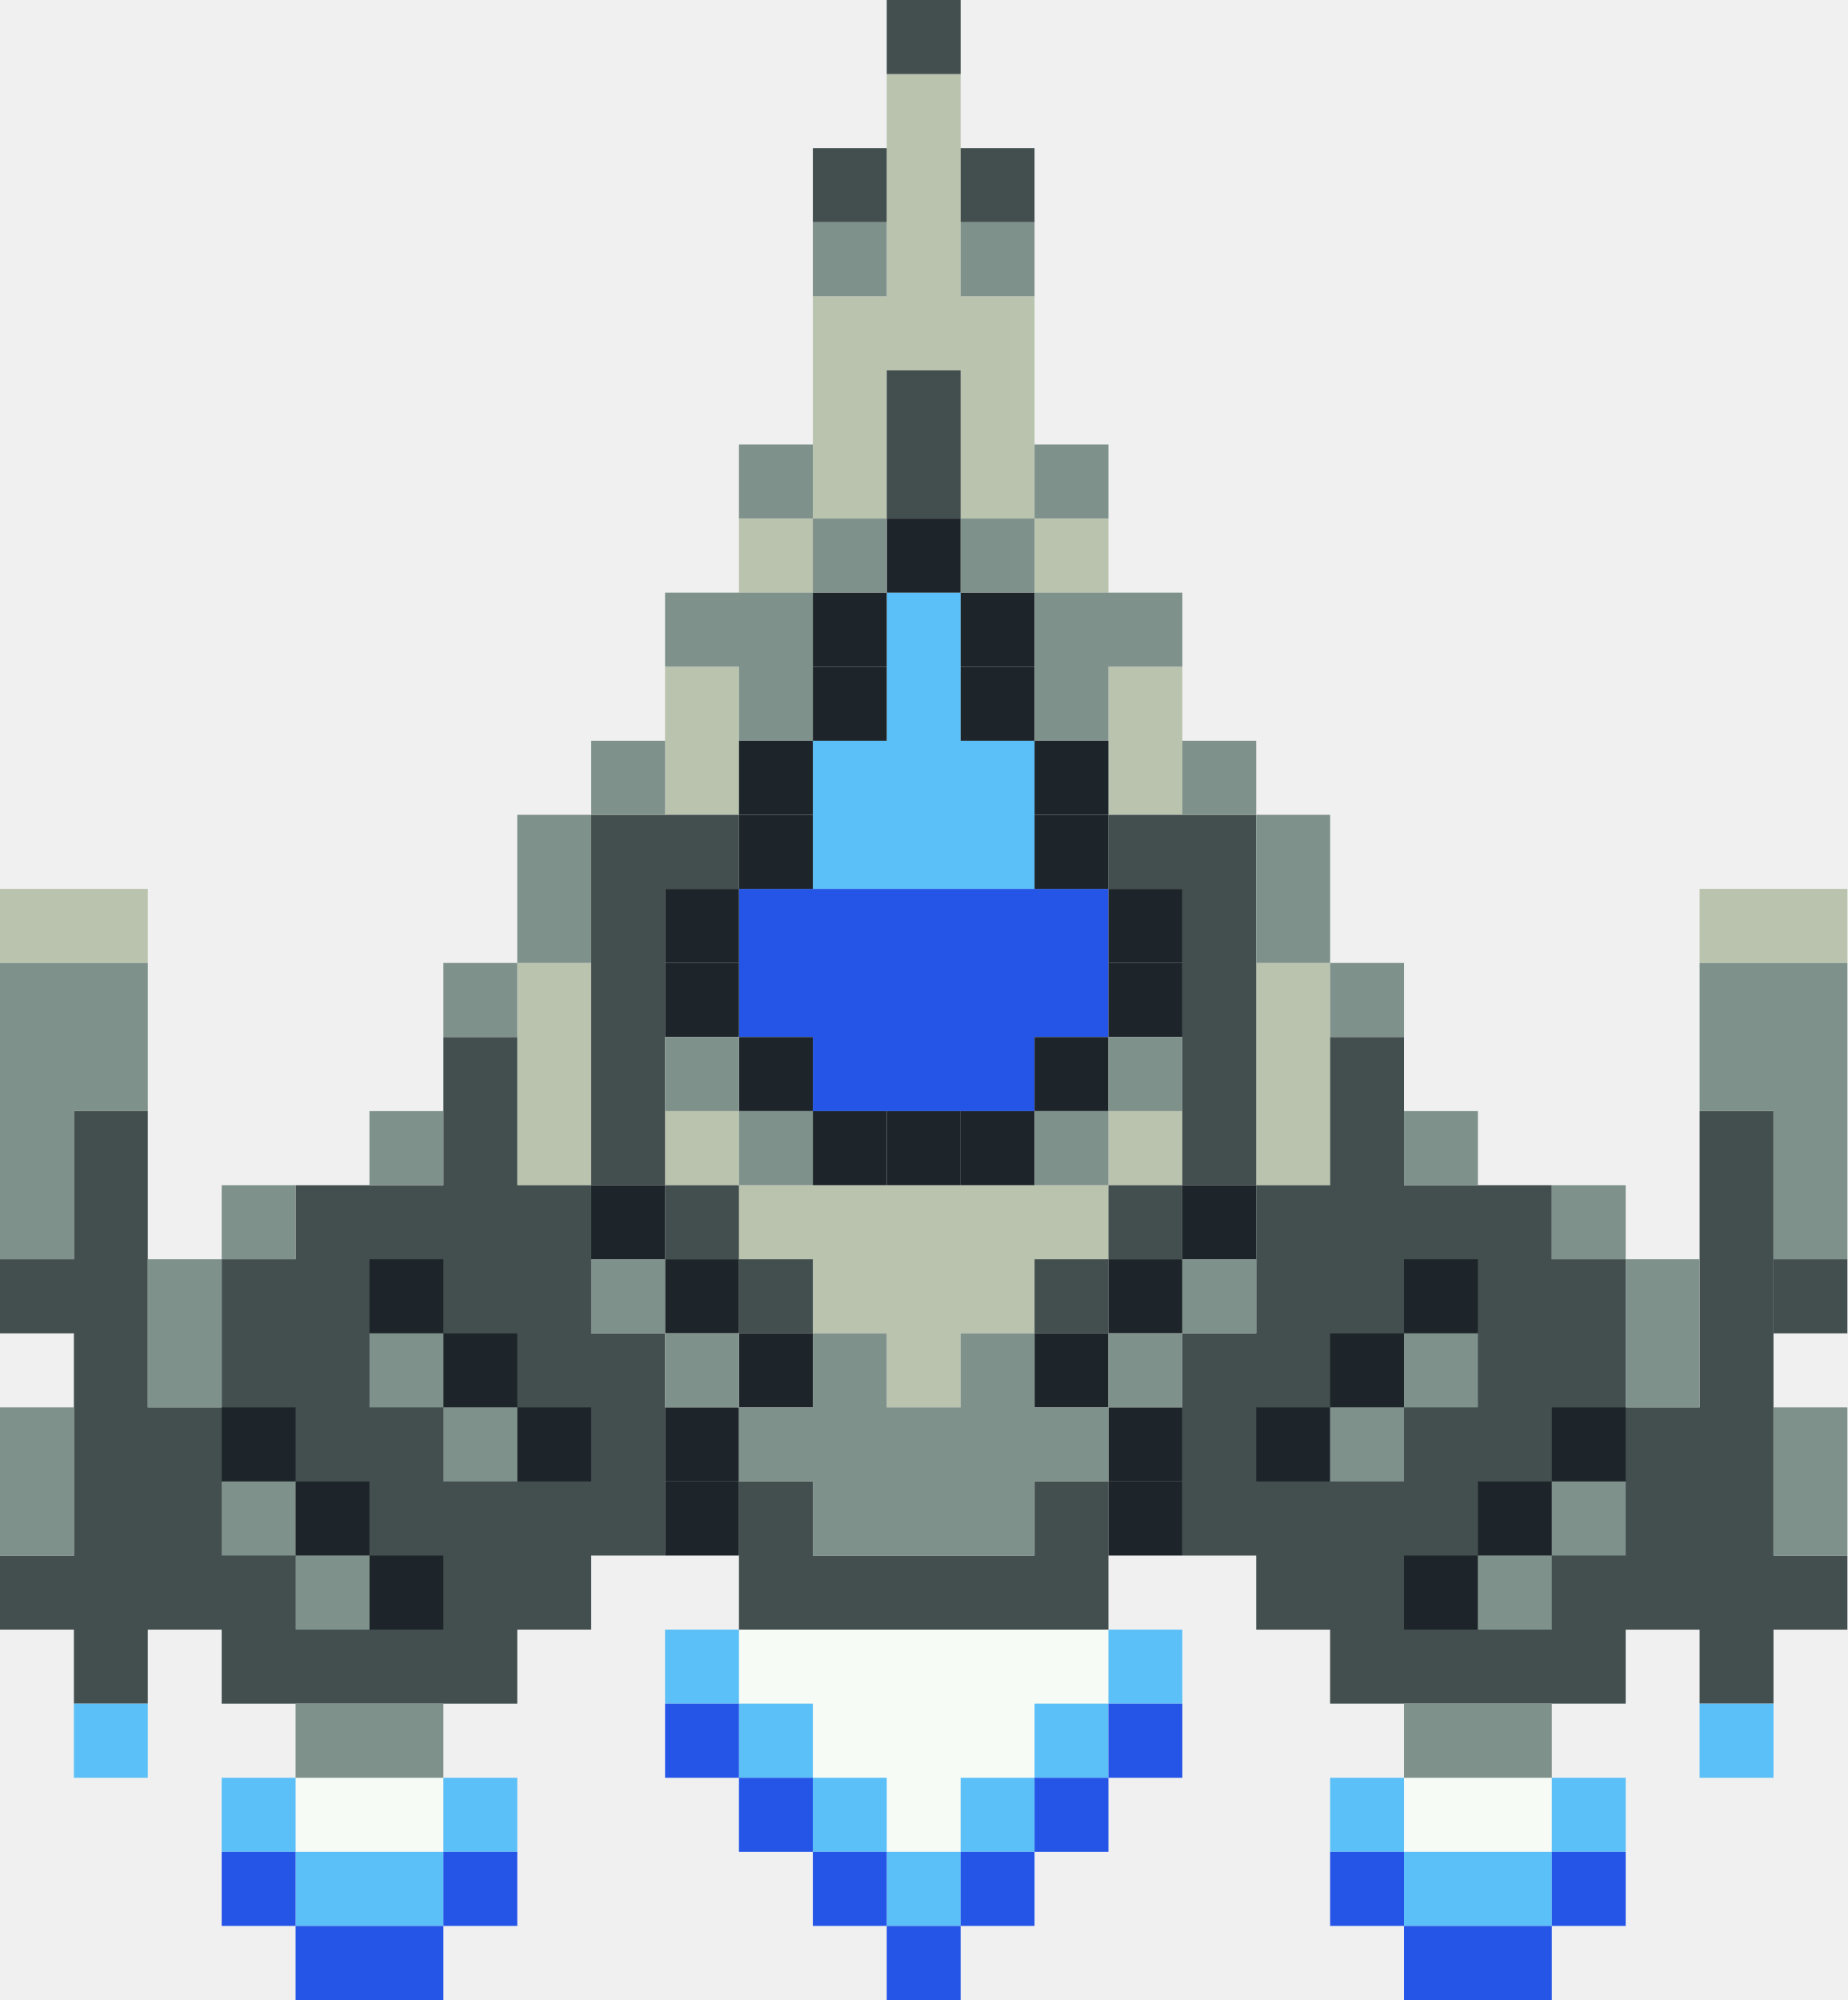
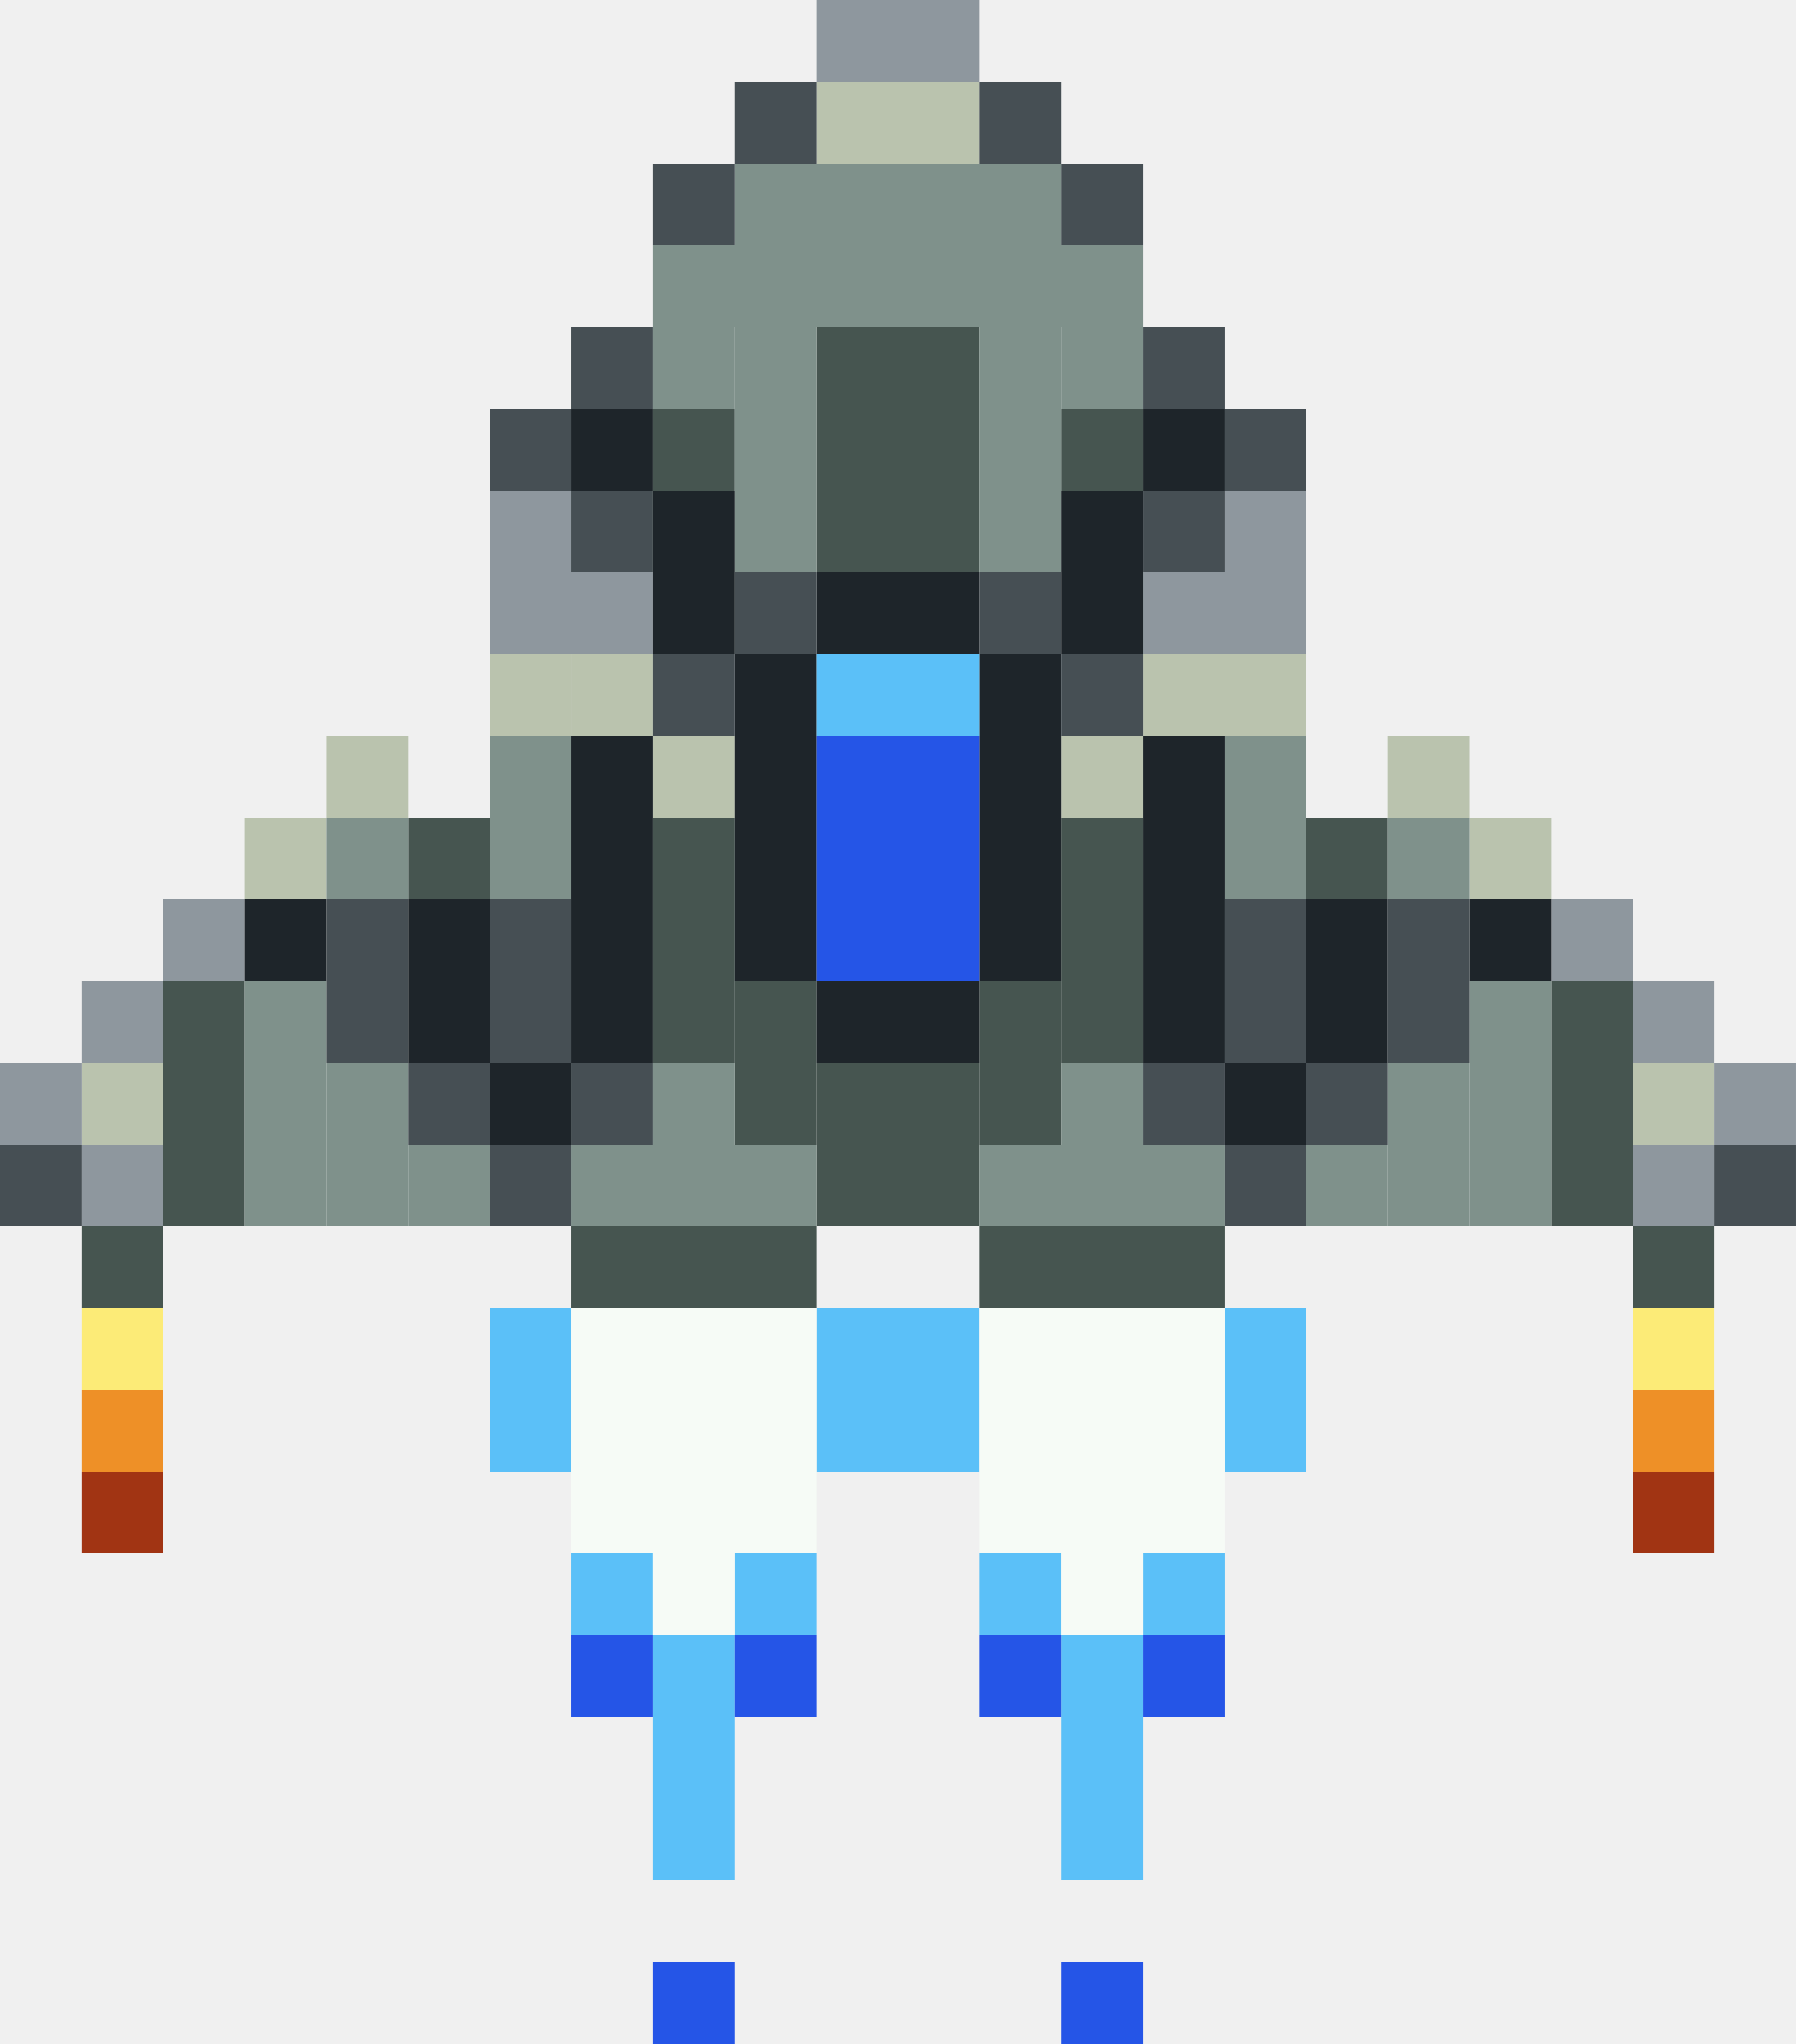
- <svg xmlns="http://www.w3.org/2000/svg" width="230" height="249" viewBox="0 0 230 249" fill="none">
-   <g clip-path="url(#clip0_2097_337)">
-     <path d="M147.2 138.333H138V147.555H147.2V138.333Z" fill="#BAC3AE" />
-     <path d="M73.6 119.889H64.4V147.556H73.6V119.889Z" fill="#BAC3AE" />
-     <path d="M110.4 64.555H101.2L101.2 36.889H110.4V9.222L119.6 9.222V36.889H128.8V64.555H119.6L119.6 46.111H110.4L110.4 64.555Z" fill="#BAC3AE" />
-     <path d="M92 83H82.8V101.444H92V83Z" fill="#BAC3AE" />
-     <path d="M101.2 64.556H92V73.778H101.2V64.556Z" fill="#BAC3AE" />
-     <path d="M165.6 119.889H156.4V147.556H165.6V119.889Z" fill="#BAC3AE" />
-     <path d="M230 110.667H211.6V119.889H230V110.667Z" fill="#BAC3AE" />
-     <path d="M138 64.556H128.8V73.778H138V64.556Z" fill="#BAC3AE" />
-     <path d="M138 147.556V156.778H128.8V166H119.6V175.222H110.4V166H101.2V156.778H92V147.556H138Z" fill="#BAC3AE" />
-     <path d="M92 138.333H82.8V147.555H92V138.333Z" fill="#BAC3AE" />
-     <path d="M147.2 83H138V101.444H147.2V83Z" fill="#BAC3AE" />
-     <path d="M18.4 110.667H0L0 119.889H18.4V110.667Z" fill="#BAC3AE" />
-     <path d="M101.2 18.444H110.4V27.667H101.2V18.444Z" fill="#434F4F" />
-     <path d="M119.6 18.444H128.8V27.667H119.6V18.444Z" fill="#434F4F" />
-     <path d="M110.4 0L119.6 0V9.222L110.4 9.222V0Z" fill="#434F4F" />
-     <path d="M230 156.778H220.8V166H230V156.778Z" fill="#434F4F" />
-     <path d="M92 147.556H82.8V156.778H92V147.556Z" fill="#434F4F" />
-     <path d="M119.6 46.111H110.4V64.555H119.6V46.111Z" fill="#434F4F" />
-     <path d="M82.8 147.555H73.6L73.6 101.444H92V110.667H82.8V147.555Z" fill="#434F4F" />
-     <path d="M147.2 147.556H138V156.778H147.2V147.556Z" fill="#434F4F" />
-     <path d="M64.4 147.556H73.6V166H82.8L82.8 193.667H73.6V202.889H64.4V212.111H27.6L27.6 202.889H18.4L18.4 212.111H9.2L9.2 202.889H0L0 193.667H9.2L9.2 166H0L0 156.778H9.2L9.2 138.333H18.4L18.4 175.222H27.6L27.6 156.778H36.8L36.8 147.556H55.2V129.111H64.4V147.556Z" fill="#434F4F" />
-     <path d="M156.4 147.555H147.2V110.667H138V101.444H156.4V147.555Z" fill="#434F4F" />
-     <path d="M128.8 184.444H138V202.889H92V184.444H101.2V193.667H128.8V184.444Z" fill="#434F4F" />
-     <path d="M138 156.778H128.8V166H138V156.778Z" fill="#434F4F" />
-     <path d="M101.2 156.778H92V166H101.2V156.778Z" fill="#434F4F" />
-     <path d="M230 193.667V202.889H220.8V212.111H211.6V202.889H202.4V212.111H165.6V202.889H156.4V193.667H147.2V166H156.4V147.556H165.6V129.111H174.8V147.556H193.2V156.778H202.4V175.222H211.6V138.333H220.8V193.667H230Z" fill="#434F4F" />
-     <path d="M138 202.889V212.111H128.8V221.333H119.6V230.556H110.4V221.333H101.2V212.111H92V202.889H138Z" fill="#F6FBF6" />
-     <path d="M55.2 221.333H36.8V230.555H55.2V221.333Z" fill="#F6FBF6" />
-     <path d="M193.2 221.333H174.8V230.555H193.2V221.333Z" fill="#F6FBF6" />
-     <path d="M82.8 202.889H92V212.111H82.8V202.889Z" fill="#5BC0F8" />
-     <path d="M92 212.111H101.2V221.333H92V212.111Z" fill="#5BC0F8" />
-     <path d="M101.2 221.333H110.4V230.555H101.2V221.333Z" fill="#5BC0F8" />
-     <path d="M110.4 230.556H119.6V239.778H110.4V230.556Z" fill="#5BC0F8" />
-     <path d="M119.6 221.333H128.8V230.555H119.6V221.333Z" fill="#5BC0F8" />
-     <path d="M128.8 212.111H138V221.333H128.8V212.111Z" fill="#5BC0F8" />
-     <path d="M138 202.889H147.2V212.111H138V202.889Z" fill="#5BC0F8" />
-     <path d="M128.8 92.222V110.667H101.2V92.222H110.4V73.778H119.6V92.222H128.8Z" fill="#5BC0F8" />
-     <path d="M55.2 221.333H64.4V230.555H55.2V221.333Z" fill="#5BC0F8" />
-     <path d="M193.2 221.333H202.4V230.555H193.2V221.333Z" fill="#5BC0F8" />
-     <path d="M55.2 230.556H36.8V239.778H55.2V230.556Z" fill="#5BC0F8" />
-     <path d="M193.2 230.556H174.8V239.778H193.2V230.556Z" fill="#5BC0F8" />
-     <path d="M27.6 221.333H36.8V230.555H27.6V221.333Z" fill="#5BC0F8" />
-     <path d="M165.6 221.333H174.8V230.555H165.6V221.333Z" fill="#5BC0F8" />
-     <path d="M9.2 212.111H18.4V221.333H9.2L9.2 212.111Z" fill="#5BC0F8" />
-     <path d="M211.6 212.111H220.8V221.333H211.6V212.111Z" fill="#5BC0F8" />
-     <path d="M82.8 212.111H92V221.333H82.8V212.111Z" fill="#2555E7" />
-     <path d="M92 221.333H101.2V230.555H92V221.333Z" fill="#2555E7" />
-     <path d="M101.2 230.556H110.4V239.778H101.2V230.556Z" fill="#2555E7" />
-     <path d="M110.4 239.778H119.6V249H110.4V239.778Z" fill="#2555E7" />
-     <path d="M119.6 230.556H128.8V239.778H119.6V230.556Z" fill="#2555E7" />
-     <path d="M128.8 221.333H138V230.555H128.8V221.333Z" fill="#2555E7" />
-     <path d="M138 212.111H147.2V221.333H138V212.111Z" fill="#2555E7" />
-     <path d="M138 110.667V129.111H128.8V138.333H101.2V129.111H92V110.667L138 110.667Z" fill="#2555E7" />
-     <path d="M27.6 230.556H36.8V239.778H27.6V230.556Z" fill="#2555E7" />
-     <path d="M165.6 230.556H174.8V239.778H165.6V230.556Z" fill="#2555E7" />
-     <path d="M55.2 239.778H36.8V249H55.2V239.778Z" fill="#2555E7" />
-     <path d="M193.2 239.778H174.8V249H193.2V239.778Z" fill="#2555E7" />
-     <path d="M55.2 230.556H64.4V239.778H55.2V230.556Z" fill="#2555E7" />
-     <path d="M193.2 230.556H202.4V239.778H193.2V230.556Z" fill="#2555E7" />
-     <path d="M46 193.667H55.2V202.889H46V193.667Z" fill="#1E252A" />
-     <path d="M36.8 184.444H46V193.667H36.8V184.444Z" fill="#1E252A" />
-     <path d="M27.6 175.222H36.8V184.444H27.6V175.222Z" fill="#1E252A" />
-     <path d="M64.4 175.222H73.6V184.444H64.4V175.222Z" fill="#1E252A" />
-     <path d="M82.8 184.444H92V193.667H82.8V184.444Z" fill="#1E252A" />
-     <path d="M82.8 175.222H92V184.444H82.8V175.222Z" fill="#1E252A" />
-     <path d="M92 166H101.2V175.222H92V166Z" fill="#1E252A" />
-     <path d="M55.2 166H64.4V175.222H55.2V166Z" fill="#1E252A" />
-     <path d="M147.2 147.556H156.4V156.778H147.2V147.556Z" fill="#1E252A" />
-     <path d="M165.6 166H174.8V175.222H165.6V166Z" fill="#1E252A" />
-     <path d="M184 184.444H193.2V193.667H184V184.444Z" fill="#1E252A" />
-     <path d="M156.4 175.222H165.6V184.444H156.4V175.222Z" fill="#1E252A" />
-     <path d="M138 175.222H147.2V184.444H138V175.222Z" fill="#1E252A" />
-     <path d="M138 184.444H147.2V193.667H138V184.444Z" fill="#1E252A" />
-     <path d="M174.8 193.667H184V202.889H174.8V193.667Z" fill="#1E252A" />
-     <path d="M138 156.778H147.2V166H138V156.778Z" fill="#1E252A" />
-     <path d="M128.8 166H138V175.222H128.8V166Z" fill="#1E252A" />
-     <path d="M82.8 156.778H92V166H82.8V156.778Z" fill="#1E252A" />
-     <path d="M82.8 110.667H92V119.889H82.8V110.667Z" fill="#1E252A" />
-     <path d="M82.8 119.889H92V129.111H82.8V119.889Z" fill="#1E252A" />
-     <path d="M92 101.444H101.2V110.667H92V101.444Z" fill="#1E252A" />
-     <path d="M92 92.222H101.2V101.444H92V92.222Z" fill="#1E252A" />
-     <path d="M101.2 83H110.4V92.222H101.2V83Z" fill="#1E252A" />
-     <path d="M101.2 73.778H110.4V83H101.2V73.778Z" fill="#1E252A" />
-     <path d="M110.4 64.556H119.6V73.778H110.4V64.556Z" fill="#1E252A" />
-     <path d="M119.6 73.778H128.8V83H119.6V73.778Z" fill="#1E252A" />
-     <path d="M119.6 83H128.8V92.222H119.6V83Z" fill="#1E252A" />
-     <path d="M128.8 92.222H138V101.444H128.8V92.222Z" fill="#1E252A" />
-     <path d="M128.8 101.444H138V110.667H128.8V101.444Z" fill="#1E252A" />
-     <path d="M138 110.667H147.2V119.889H138V110.667Z" fill="#1E252A" />
-     <path d="M138 119.889H147.2V129.111H138V119.889Z" fill="#1E252A" />
-     <path d="M174.8 156.778H184V166H174.8V156.778Z" fill="#1E252A" />
-     <path d="M193.2 175.222H202.4V184.444H193.2V175.222Z" fill="#1E252A" />
-     <path d="M128.8 129.111H138V138.333H128.8V129.111Z" fill="#1E252A" />
-     <path d="M119.6 138.333H128.8V147.555H119.6V138.333Z" fill="#1E252A" />
-     <path d="M73.6 147.556H82.8V156.778H73.6V147.556Z" fill="#1E252A" />
-     <path d="M110.4 138.333H119.6V147.555H110.4V138.333Z" fill="#1E252A" />
-     <path d="M101.2 138.333H110.4V147.555H101.2V138.333Z" fill="#1E252A" />
-     <path d="M92 129.111H101.2V138.333H92V129.111Z" fill="#1E252A" />
-     <path d="M46 156.778H55.2V166H46V156.778Z" fill="#1E252A" />
-     <path d="M230 119.889V156.778H220.8V138.333H211.6V119.889H230Z" fill="#7F918B" />
-     <path d="M55.2 212.111H36.8V221.333H55.2V212.111Z" fill="#7F918B" />
-     <path d="M193.2 212.111H174.8V221.333H193.2V212.111Z" fill="#7F918B" />
-     <path d="M64.4 119.889H55.2V129.111H64.4V119.889Z" fill="#7F918B" />
-     <path d="M101.2 138.333H92V147.555H101.2V138.333Z" fill="#7F918B" />
-     <path d="M128.8 64.556H119.6V73.778H128.8V64.556Z" fill="#7F918B" />
-     <path d="M82.8 92.222H73.6V101.444H82.8V92.222Z" fill="#7F918B" />
-     <path d="M138 55.333H128.8V64.555H138V55.333Z" fill="#7F918B" />
-     <path d="M138 138.333H128.8V147.555H138V138.333Z" fill="#7F918B" />
-     <path d="M27.6 156.778H18.4L18.4 175.222H27.6L27.6 156.778Z" fill="#7F918B" />
-     <path d="M92 129.111H82.8V138.333H92V129.111Z" fill="#7F918B" />
-     <path d="M92 166H82.8V175.222H92V166Z" fill="#7F918B" />
-     <path d="M18.4 138.333H9.2L9.2 156.778H0L0 119.889H18.4L18.4 138.333Z" fill="#7F918B" />
-     <path d="M36.8 184.444H27.6V193.667H36.8V184.444Z" fill="#7F918B" />
-     <path d="M64.4 175.222H55.2V184.444H64.4V175.222Z" fill="#7F918B" />
-     <path d="M82.8 156.778H73.6V166H82.8V156.778Z" fill="#7F918B" />
-     <path d="M55.2 166H46V175.222H55.2V166Z" fill="#7F918B" />
-     <path d="M101.2 55.333H92V64.555H101.2V55.333Z" fill="#7F918B" />
-     <path d="M92 83H82.8V73.778H101.2V92.222H92V83Z" fill="#7F918B" />
-     <path d="M73.6 101.444H64.4V119.889H73.6V101.444Z" fill="#7F918B" />
-     <path d="M36.8 147.556H27.6V156.778H36.8V147.556Z" fill="#7F918B" />
-     <path d="M110.4 64.556H101.2V73.778H110.4V64.556Z" fill="#7F918B" />
-     <path d="M128.8 27.667H119.6V36.889H128.8V27.667Z" fill="#7F918B" />
-     <path d="M9.2 175.222H0L0 193.667H9.2L9.2 175.222Z" fill="#7F918B" />
-     <path d="M46 193.667H36.8V202.889H46V193.667Z" fill="#7F918B" />
-     <path d="M55.2 138.333H46V147.555H55.2V138.333Z" fill="#7F918B" />
-     <path d="M110.4 27.667H101.2V36.889H110.4V27.667Z" fill="#7F918B" />
-     <path d="M128.8 175.222H138V184.444H128.8V193.667H101.2V184.444H92V175.222H101.2V166H110.4V175.222H119.6V166H128.8V175.222Z" fill="#7F918B" />
-     <path d="M174.8 119.889H165.6V129.111H174.8V119.889Z" fill="#7F918B" />
-     <path d="M156.4 156.778H147.2V166H156.4V156.778Z" fill="#7F918B" />
-     <path d="M156.4 92.222H147.2V101.444H156.4V92.222Z" fill="#7F918B" />
-     <path d="M147.2 129.111H138V138.333H147.2V129.111Z" fill="#7F918B" />
-     <path d="M147.2 166H138V175.222H147.2V166Z" fill="#7F918B" />
-     <path d="M202.4 147.556H193.2V156.778H202.4V147.556Z" fill="#7F918B" />
-     <path d="M174.8 175.222H165.6V184.444H174.8V175.222Z" fill="#7F918B" />
-     <path d="M184 138.333H174.8V147.555H184V138.333Z" fill="#7F918B" />
-     <path d="M193.2 193.667H184V202.889H193.2V193.667Z" fill="#7F918B" />
-     <path d="M202.4 184.444H193.2V193.667H202.4V184.444Z" fill="#7F918B" />
-     <path d="M184 166H174.8V175.222H184V166Z" fill="#7F918B" />
-     <path d="M128.8 92.222V73.778H147.2V83H138V92.222H128.8Z" fill="#7F918B" />
-     <path d="M165.6 101.444H156.4V119.889H165.6V101.444Z" fill="#7F918B" />
-     <path d="M211.6 156.778H202.4V175.222H211.6V156.778Z" fill="#7F918B" />
-     <path d="M230 175.222H220.8V193.667H230V175.222Z" fill="#7F918B" />
-   </g>
-   <defs>
-     <clipPath id="clip0_2097_337">
-       <rect width="230" height="249" fill="white" />
-     </clipPath>
-   </defs>
+ <svg xmlns="http://www.w3.org/2000/svg" width="232" height="264" viewBox="0 0 232 264" fill="none">
+   <rect x="210.909" y="137.28" width="10.546" height="10.56" fill="#BAC3AE" />
+   <rect x="10.545" y="137.28" width="10.546" height="10.56" fill="#BAC3AE" />
+   <rect x="42.182" y="95.04" width="10.546" height="10.56" fill="#BAC3AE" />
+   <rect x="31.637" y="105.6" width="10.546" height="10.56" fill="#BAC3AE" />
+   <rect x="189.818" y="105.6" width="10.546" height="10.56" fill="#BAC3AE" />
+   <rect x="179.273" y="95.04" width="10.546" height="10.56" fill="#BAC3AE" />
+   <rect x="84.364" y="95.04" width="10.546" height="10.56" fill="#BAC3AE" />
+   <rect x="137.091" y="95.04" width="10.546" height="10.56" fill="#BAC3AE" />
+   <rect x="147.636" y="84.48" width="21.091" height="10.56" fill="#BAC3AE" />
+   <rect x="73.818" y="84.48" width="10.546" height="10.56" fill="#BAC3AE" />
+   <rect x="63.273" y="84.48" width="10.546" height="10.56" fill="#BAC3AE" />
+   <rect x="105.455" y="10.56" width="10.546" height="10.56" fill="#BAC3AE" />
+   <rect x="105.455" width="10.546" height="10.56" fill="#8E979E" />
+   <rect x="63.273" y="63.36" width="10.546" height="10.56" fill="#8E979E" />
+   <rect x="158.182" y="63.36" width="10.546" height="10.56" fill="#8E979E" />
+   <rect x="63.273" y="73.92" width="21.091" height="10.56" fill="#8E979E" />
+   <rect x="147.636" y="73.92" width="21.091" height="10.56" fill="#8E979E" />
+   <rect x="21.091" y="116.16" width="10.546" height="10.56" fill="#8E979E" />
+   <rect x="200.364" y="116.16" width="10.546" height="10.56" fill="#8E979E" />
+   <rect x="210.909" y="126.72" width="10.546" height="10.56" fill="#8E979E" />
+   <rect x="221.455" y="137.28" width="10.546" height="10.56" fill="#8E979E" />
+   <rect x="210.909" y="147.84" width="10.546" height="10.56" fill="#8E979E" />
+   <rect x="10.545" y="147.84" width="10.546" height="10.56" fill="#8E979E" />
+   <rect x="10.545" y="126.72" width="10.546" height="10.56" fill="#8E979E" />
+   <rect y="137.28" width="10.546" height="10.56" fill="#8E979E" />
+   <rect x="116" width="10.546" height="10.56" fill="#8E979E" />
+   <rect x="116" y="10.56" width="10.546" height="10.56" fill="#BAC3AE" />
+   <rect x="73.818" y="158.4" width="31.636" height="10.56" fill="#465550" />
+   <rect x="10.545" y="158.4" width="10.546" height="10.56" fill="#465550" />
+   <rect x="210.909" y="158.4" width="10.546" height="10.56" fill="#465550" />
+   <rect x="126.545" y="158.4" width="31.636" height="10.56" fill="#465550" />
+   <rect x="105.455" y="137.28" width="21.091" height="21.12" fill="#465550" />
+   <rect x="94.909" y="126.72" width="10.546" height="21.12" fill="#465550" />
+   <rect x="84.364" y="105.6" width="10.546" height="31.68" fill="#465550" />
+   <rect x="21.091" y="126.72" width="10.546" height="31.68" fill="#465550" />
+   <rect x="52.727" y="105.6" width="10.546" height="10.56" fill="#465550" />
+   <rect x="168.727" y="105.6" width="10.546" height="10.56" fill="#465550" />
+   <rect x="126.545" y="126.72" width="10.545" height="21.12" fill="#465550" />
+   <rect x="137.091" y="105.6" width="10.546" height="31.68" fill="#465550" />
+   <rect x="200.364" y="126.72" width="10.546" height="31.68" fill="#465550" />
+   <rect x="105.455" y="42.24" width="21.091" height="31.68" fill="#465550" />
+   <rect x="137.091" y="52.8" width="10.546" height="10.56" fill="#465550" />
+   <rect x="84.364" y="52.8" width="10.546" height="10.56" fill="#465550" />
+   <rect x="94.909" y="21.12" width="42.182" height="10.56" fill="#7F918B" />
+   <rect x="94.909" y="42.24" width="10.546" height="31.68" fill="#7F918B" />
+   <rect x="126.545" y="42.24" width="10.545" height="31.68" fill="#7F918B" />
+   <rect x="84.364" y="31.68" width="63.273" height="10.56" fill="#7F918B" />
+   <rect x="137.091" y="42.24" width="10.546" height="10.56" fill="#7F918B" />
+   <rect x="84.364" y="42.24" width="10.546" height="10.56" fill="#7F918B" />
+   <rect x="31.637" y="126.72" width="10.546" height="31.68" fill="#7F918B" />
+   <rect x="189.818" y="126.72" width="10.546" height="31.68" fill="#7F918B" />
+   <rect x="42.182" y="137.28" width="10.546" height="21.12" fill="#7F918B" />
+   <rect x="179.273" y="137.28" width="10.546" height="21.12" fill="#7F918B" />
+   <rect x="52.727" y="147.84" width="10.546" height="10.56" fill="#7F918B" />
+   <rect x="63.273" y="95.04" width="10.546" height="21.12" fill="#7F918B" />
+   <rect x="158.182" y="95.04" width="10.546" height="21.12" fill="#7F918B" />
+   <rect x="42.182" y="105.6" width="10.546" height="10.56" fill="#7F918B" />
+   <rect x="179.273" y="105.6" width="10.546" height="10.56" fill="#7F918B" />
+   <rect x="168.727" y="147.84" width="10.546" height="10.56" fill="#7F918B" />
+   <rect x="73.818" y="147.84" width="31.636" height="10.56" fill="#7F918B" />
+   <rect x="126.545" y="147.84" width="31.636" height="10.56" fill="#7F918B" />
+   <rect x="84.364" y="137.28" width="10.546" height="10.56" fill="#7F918B" />
+   <rect x="137.091" y="137.28" width="10.546" height="10.56" fill="#7F918B" />
+   <rect x="31.637" y="116.16" width="10.546" height="10.56" fill="#1E252A" />
+   <rect x="189.818" y="116.16" width="10.546" height="10.56" fill="#1E252A" />
+   <rect x="168.727" y="116.16" width="10.546" height="21.12" fill="#1E252A" />
+   <rect x="105.455" y="126.72" width="21.091" height="10.56" fill="#1E252A" />
+   <rect x="126.545" y="84.48" width="10.545" height="42.24" fill="#1E252A" />
+   <rect x="105.455" y="73.92" width="21.091" height="10.56" fill="#1E252A" />
+   <rect x="94.909" y="84.48" width="10.546" height="42.24" fill="#1E252A" />
+   <rect x="42.182" y="116.16" width="10.546" height="10.56" fill="#464F54" />
+   <rect x="42.182" y="126.72" width="10.546" height="10.56" fill="#464F54" />
+   <rect x="52.727" y="137.28" width="10.546" height="10.56" fill="#464F54" />
+   <rect x="63.273" y="116.16" width="10.546" height="21.12" fill="#464F54" />
+   <rect x="158.182" y="116.16" width="10.546" height="21.12" fill="#464F54" />
+   <rect x="179.273" y="116.16" width="10.546" height="21.12" fill="#464F54" />
+   <rect x="73.818" y="137.28" width="10.546" height="10.56" fill="#464F54" />
+   <rect x="63.273" y="147.84" width="10.546" height="10.56" fill="#464F54" />
+   <rect x="147.636" y="137.28" width="10.546" height="10.56" fill="#464F54" />
+   <rect x="168.727" y="137.28" width="10.546" height="10.56" fill="#464F54" />
+   <rect x="158.182" y="147.84" width="10.546" height="10.56" fill="#464F54" />
+   <rect x="126.545" y="73.92" width="10.545" height="10.56" fill="#464F54" />
+   <rect x="137.091" y="84.48" width="10.546" height="10.56" fill="#464F54" />
+   <rect x="84.364" y="84.48" width="10.546" height="10.56" fill="#464F54" />
+   <rect x="94.909" y="73.92" width="10.546" height="10.56" fill="#464F54" />
+   <rect x="73.818" y="63.36" width="10.546" height="10.56" fill="#464F54" />
+   <rect x="63.273" y="52.8" width="10.546" height="10.56" fill="#464F54" />
+   <rect x="73.818" y="42.24" width="10.546" height="10.56" fill="#464F54" />
+   <rect x="84.364" y="21.12" width="10.546" height="10.56" fill="#464F54" />
+   <rect x="126.545" y="10.56" width="10.545" height="10.56" fill="#464F54" />
+   <rect x="137.091" y="21.12" width="10.546" height="10.56" fill="#464F54" />
+   <rect x="147.636" y="42.24" width="10.546" height="10.56" fill="#464F54" />
+   <rect x="158.182" y="52.8" width="10.546" height="10.56" fill="#464F54" />
+   <rect x="147.636" y="63.36" width="10.546" height="10.56" fill="#464F54" />
+   <rect x="94.909" y="10.56" width="10.546" height="10.56" fill="#464F54" />
+   <rect y="147.84" width="10.546" height="10.56" fill="#464F54" />
+   <rect x="221.455" y="147.84" width="10.546" height="10.56" fill="#464F54" />
+   <rect x="73.818" y="52.8" width="10.546" height="10.56" fill="#1E252A" />
+   <rect x="84.364" y="63.36" width="10.546" height="10.56" fill="#1E252A" />
+   <rect x="84.364" y="73.92" width="10.546" height="10.56" fill="#1E252A" />
+   <rect x="137.091" y="73.92" width="10.546" height="10.56" fill="#1E252A" />
+   <rect x="137.091" y="63.36" width="10.546" height="10.56" fill="#1E252A" />
+   <rect x="147.636" y="52.8" width="10.546" height="10.56" fill="#1E252A" />
+   <rect x="52.727" y="116.16" width="10.546" height="21.12" fill="#1E252A" />
+   <rect x="73.818" y="95.04" width="10.546" height="42.24" fill="#1E252A" />
+   <rect x="63.273" y="137.28" width="10.546" height="10.56" fill="#1E252A" />
+   <rect x="158.182" y="137.28" width="10.546" height="10.56" fill="#1E252A" />
+   <rect x="147.636" y="95.04" width="10.546" height="42.24" fill="#1E252A" />
+   <rect x="105.455" y="84.48" width="21.091" height="10.56" fill="#5BC0F8" />
+   <rect x="105.455" y="168.96" width="21.091" height="21.12" fill="#5BC0F8" />
+   <rect x="63.273" y="168.96" width="10.546" height="21.12" fill="#5BC0F8" />
+   <rect x="73.818" y="200.64" width="10.546" height="10.56" fill="#5BC0F8" />
+   <rect x="94.909" y="200.64" width="10.546" height="10.56" fill="#5BC0F8" />
+   <rect x="158.182" y="168.96" width="10.546" height="21.12" fill="#5BC0F8" />
+   <rect x="147.636" y="200.64" width="10.546" height="10.56" fill="#5BC0F8" />
+   <rect x="126.545" y="200.64" width="10.545" height="10.56" fill="#5BC0F8" />
+   <rect x="137.091" y="211.2" width="10.546" height="31.68" fill="#5BC0F8" />
+   <rect x="84.364" y="211.2" width="10.546" height="31.68" fill="#5BC0F8" />
+   <rect x="105.455" y="95.04" width="21.091" height="31.68" fill="#2555E7" />
+   <rect x="73.818" y="211.2" width="10.546" height="10.56" fill="#2555E7" />
+   <rect x="94.909" y="211.2" width="10.546" height="10.56" fill="#2555E7" />
+   <rect x="84.364" y="253.44" width="10.546" height="10.56" fill="#2555E7" />
+   <rect x="137.091" y="253.44" width="10.546" height="10.56" fill="#2555E7" />
+   <rect x="147.636" y="211.2" width="10.546" height="10.56" fill="#2555E7" />
+   <rect x="126.545" y="211.2" width="10.545" height="10.56" fill="#2555E7" />
+   <rect x="73.818" y="168.96" width="31.636" height="31.68" fill="#F6FBF6" />
+   <rect x="126.545" y="168.96" width="31.636" height="31.68" fill="#F6FBF6" />
+   <rect x="84.364" y="200.64" width="10.546" height="10.56" fill="#F6FBF6" />
+   <rect x="137.091" y="200.64" width="10.546" height="10.56" fill="#F6FBF6" />
+   <rect x="10.545" y="168.96" width="10.546" height="10.56" fill="#FCEB77" />
+   <rect x="210.909" y="168.96" width="10.546" height="10.56" fill="#FCEB77" />
+   <rect x="10.545" y="179.52" width="10.546" height="10.56" fill="#EE9027" />
+   <rect x="210.909" y="179.52" width="10.546" height="10.56" fill="#EE9027" />
+   <rect x="10.545" y="190.08" width="10.546" height="10.56" fill="#A13413" />
+   <rect x="210.909" y="190.08" width="10.546" height="10.56" fill="#A13413" />
</svg>
